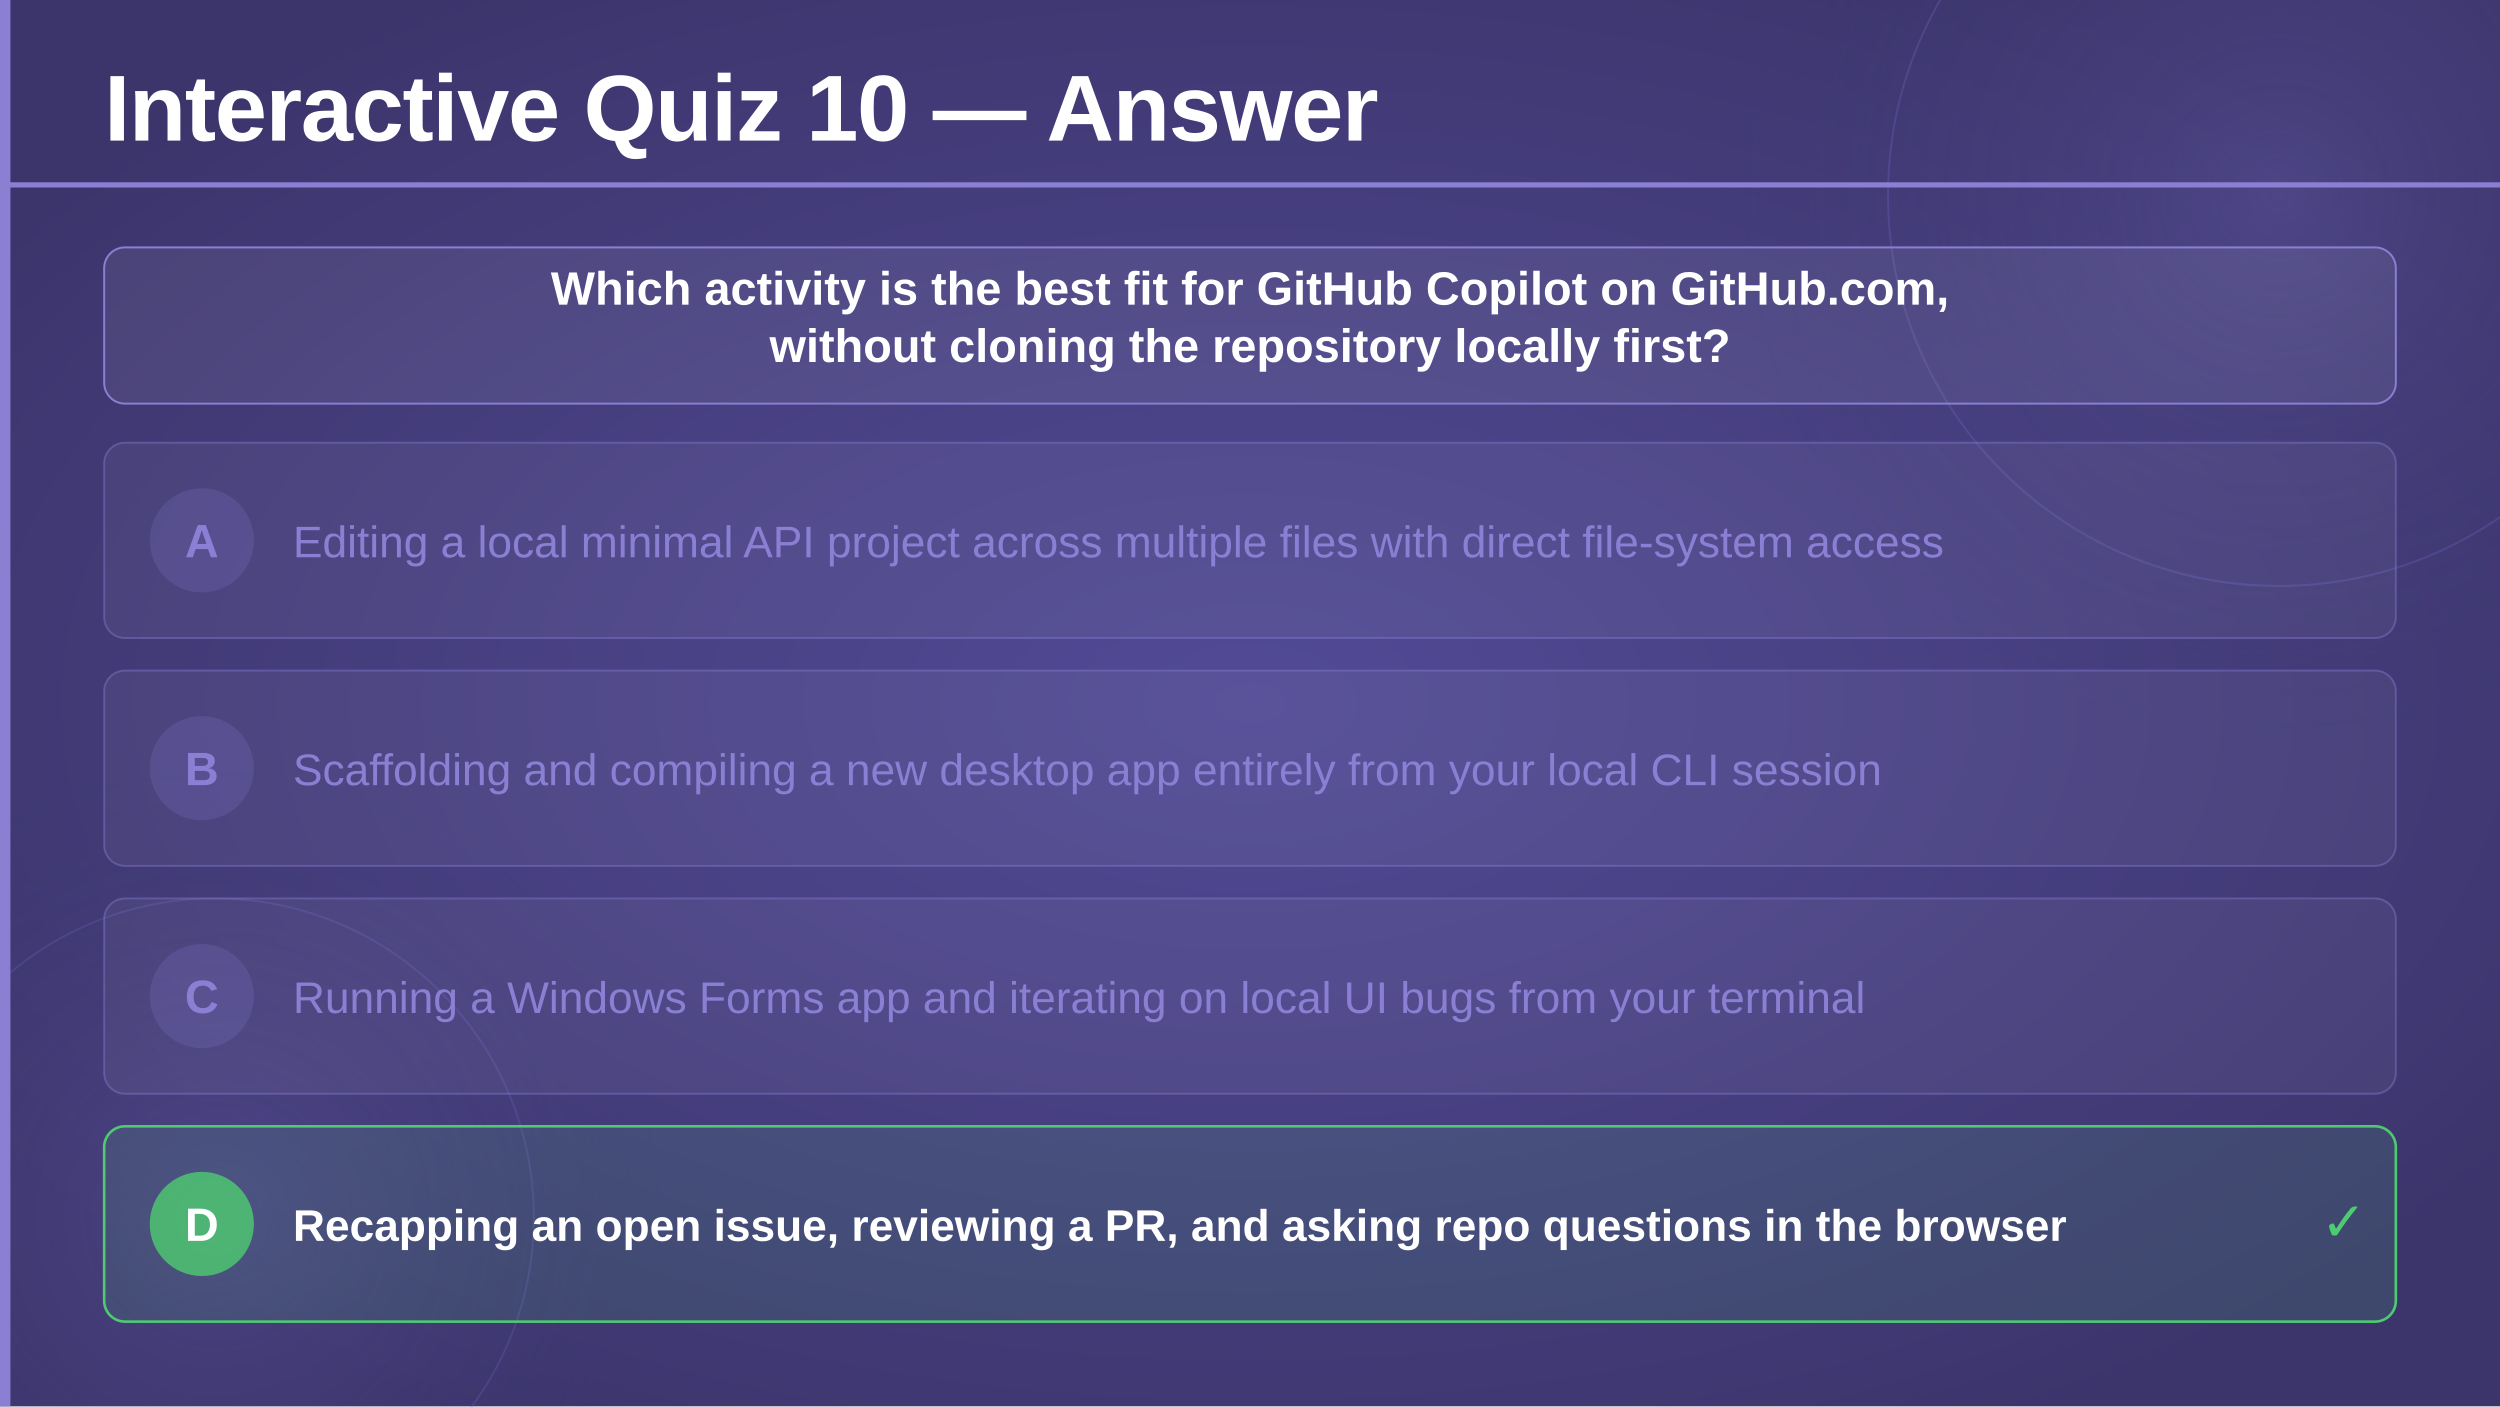
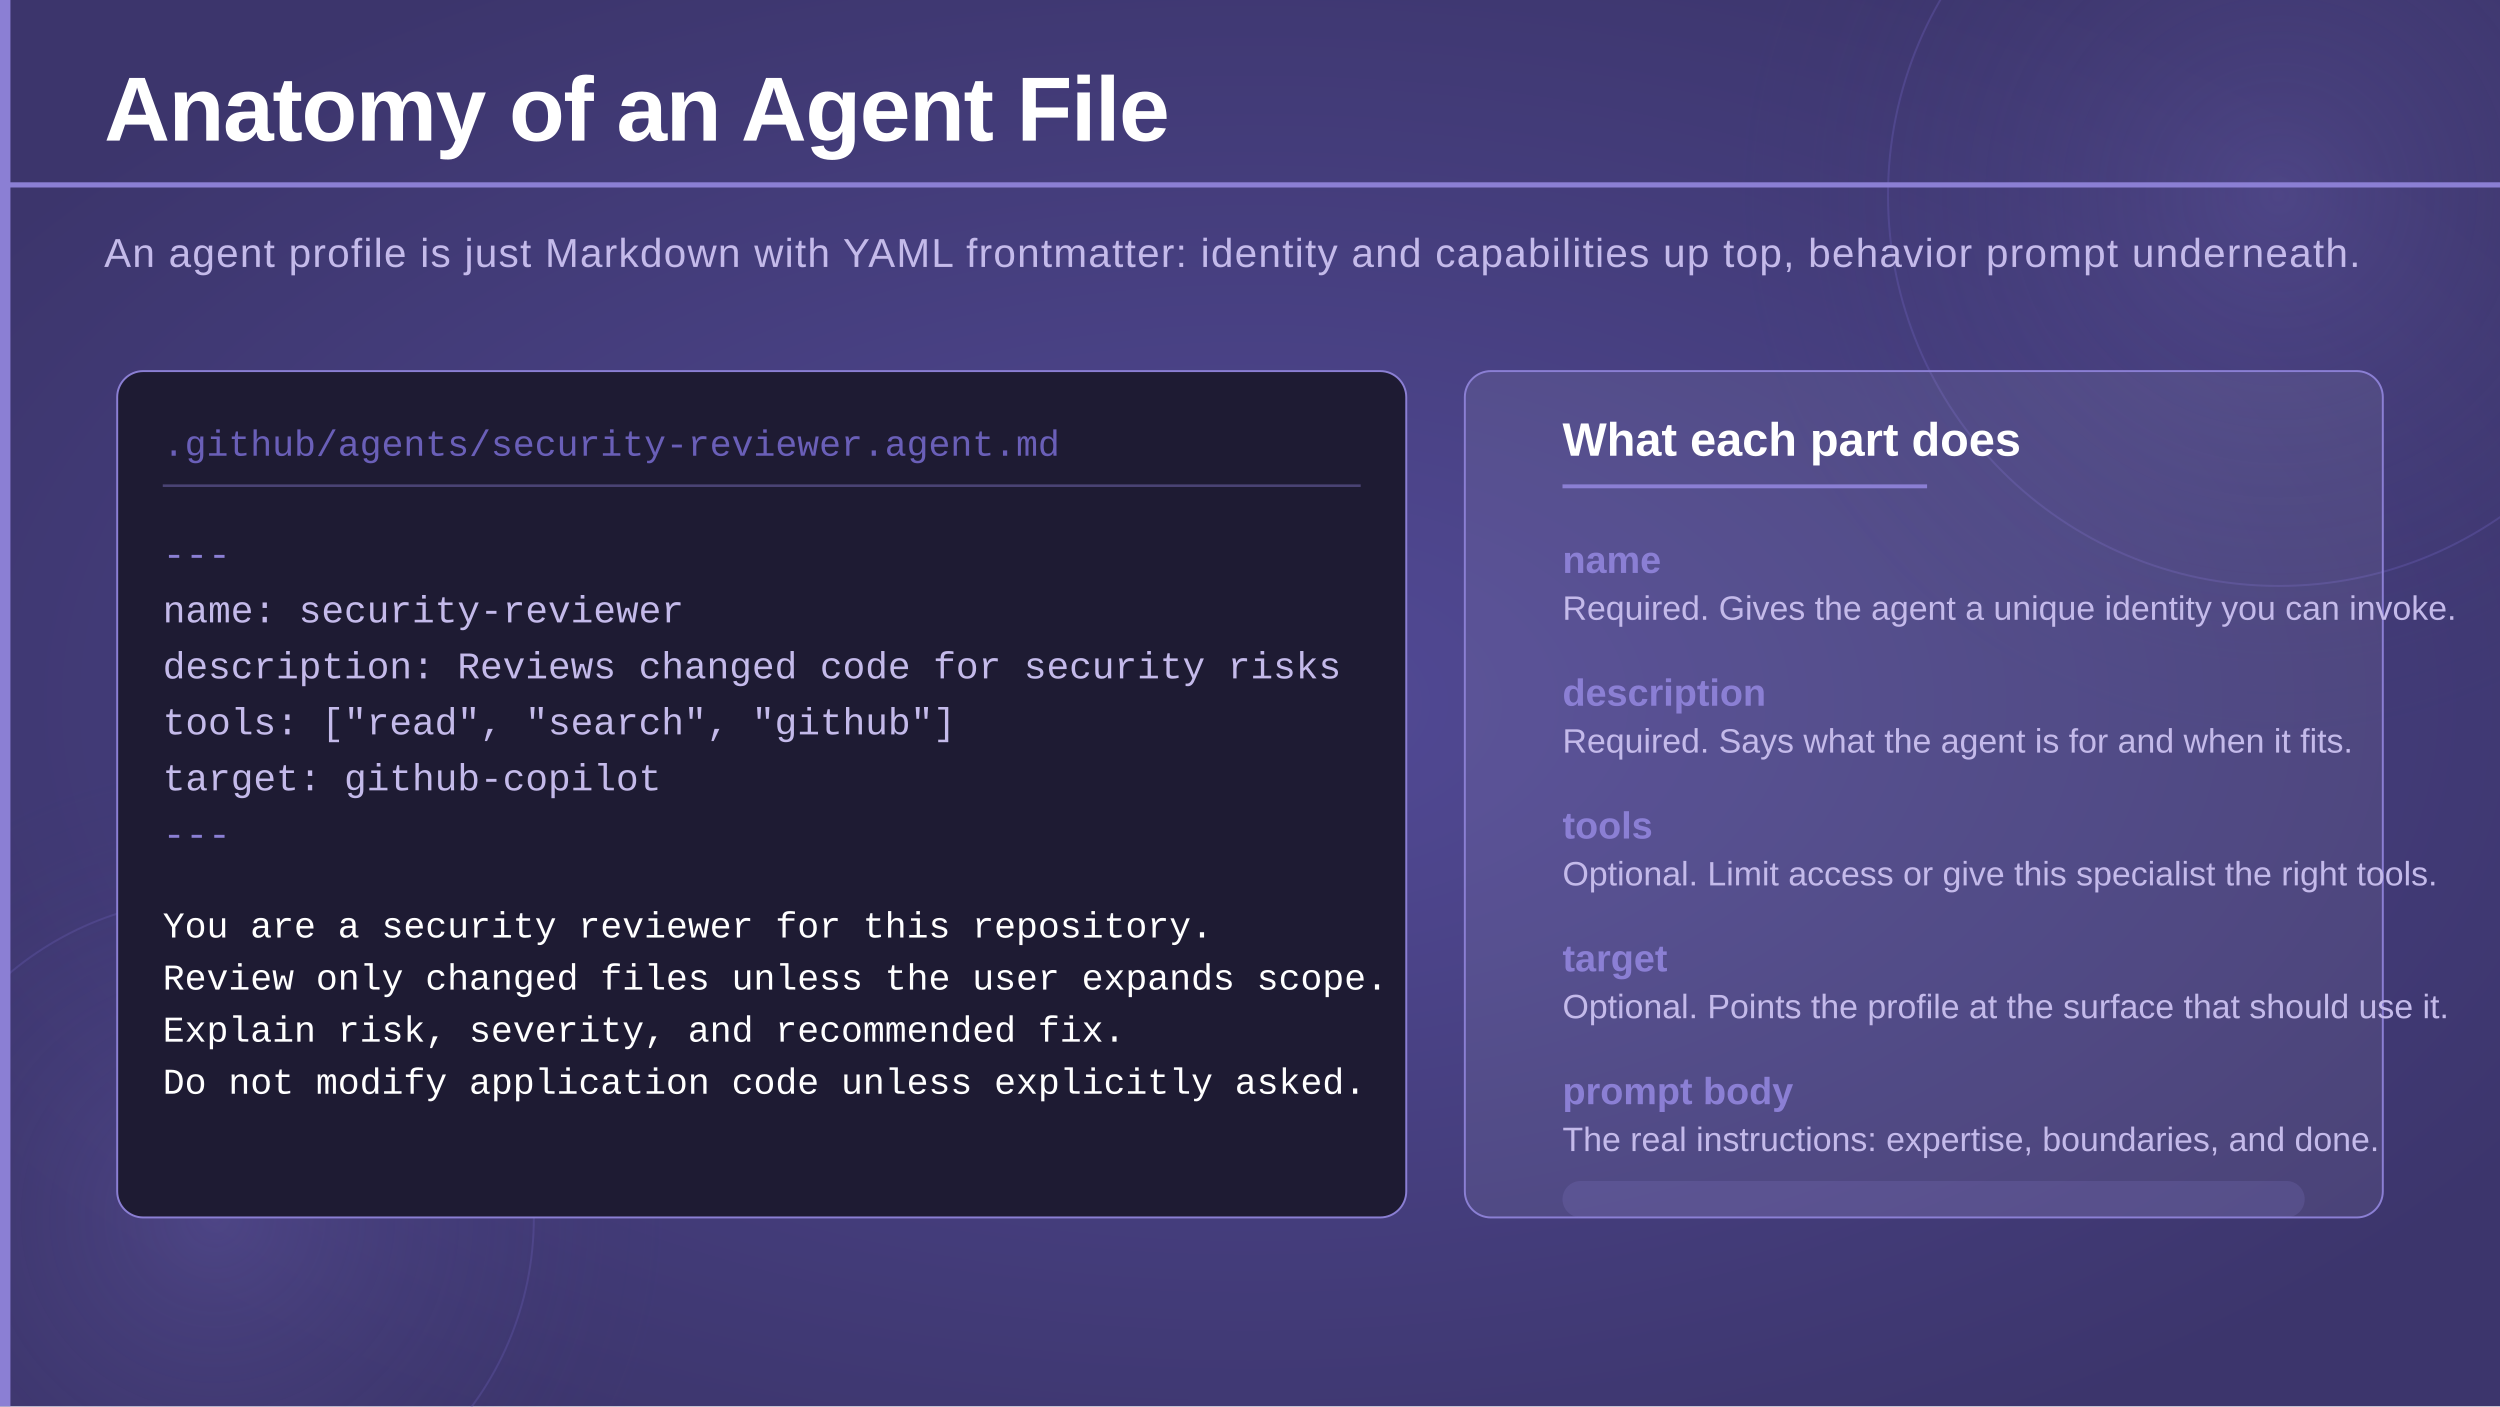
<svg xmlns="http://www.w3.org/2000/svg" viewBox="0 0 1920 1080" width="1920" height="1080">
  <defs>
    <radialGradient id="bgGlow" cx="50%" cy="50%" r="60%">
      <stop offset="0%" stop-color="#524a96" stop-opacity="1" />
      <stop offset="100%" stop-color="#3c356c" stop-opacity="1" />
    </radialGradient>
    <radialGradient id="circleGlow" cx="50%" cy="50%" r="50%">
      <stop offset="0%" stop-color="#7c70c8" stop-opacity="0.25" />
      <stop offset="100%" stop-color="#3c356c" stop-opacity="0" />
    </radialGradient>
  </defs>
  <rect width="1920" height="1080" fill="url(#bgGlow)" />
  <circle cx="1750" cy="150" r="420" fill="url(#circleGlow)" />
  <circle cx="1750" cy="150" r="300" fill="none" stroke="#6a5fb8" stroke-width="1.5" opacity="0.35" />
  <circle cx="165" cy="935" r="350" fill="url(#circleGlow)" />
  <circle cx="165" cy="935" r="245" fill="none" stroke="#6a5fb8" stroke-width="1.5" opacity="0.3" />
-   <rect x="0" y="0" width="8" height="1080" fill="#8b7fd4" rx="0" />
-   <text x="80" y="108" font-family="'Segoe UI', 'Helvetica Neue', Arial, sans-serif" font-size="72" font-weight="700" fill="#ffffff" letter-spacing="-1">Interactive Quiz 10 — Answer</text>
-   <rect x="0" y="140" width="1920" height="4" fill="#8b7fd4" rx="0" />
-   <rect x="80" y="190" width="1760" height="120" rx="16" fill="#ffffff" fill-opacity="0.07" stroke="#8b7fd4" stroke-width="1.5" />
-   <text x="960" y="234" text-anchor="middle" font-family="'Segoe UI', 'Helvetica Neue', Arial, sans-serif" font-size="36" font-weight="600" fill="#ffffff">Which activity is the best fit for GitHub Copilot on GitHub.com,</text>
-   <text x="960" y="278" text-anchor="middle" font-family="'Segoe UI', 'Helvetica Neue', Arial, sans-serif" font-size="36" font-weight="600" fill="#ffffff">without cloning the repository locally first?</text>
-   <rect x="80" y="340" width="1760" height="150" rx="16" fill="#ffffff" fill-opacity="0.05" stroke="#8b7fd4" stroke-opacity="0.4" stroke-width="1.5" />
-   <circle cx="155" cy="415" r="40" fill="#8b7fd4" fill-opacity="0.2" />
-   <text x="155" y="428" text-anchor="middle" font-family="'Segoe UI', 'Helvetica Neue', Arial, sans-serif" font-size="36" font-weight="700" fill="#8b7fd4">A</text>
-   <text x="225" y="428" font-family="'Segoe UI', 'Helvetica Neue', Arial, sans-serif" font-size="34" font-weight="300" fill="#8b7fd4">Editing a local minimal API project across multiple files with direct file-system access</text>
-   <rect x="80" y="515" width="1760" height="150" rx="16" fill="#ffffff" fill-opacity="0.05" stroke="#8b7fd4" stroke-opacity="0.4" stroke-width="1.5" />
-   <circle cx="155" cy="590" r="40" fill="#8b7fd4" fill-opacity="0.2" />
-   <text x="155" y="603" text-anchor="middle" font-family="'Segoe UI', 'Helvetica Neue', Arial, sans-serif" font-size="36" font-weight="700" fill="#8b7fd4">B</text>
-   <text x="225" y="603" font-family="'Segoe UI', 'Helvetica Neue', Arial, sans-serif" font-size="34" font-weight="300" fill="#8b7fd4">Scaffolding and compiling a new desktop app entirely from your local CLI session</text>
-   <rect x="80" y="690" width="1760" height="150" rx="16" fill="#ffffff" fill-opacity="0.05" stroke="#8b7fd4" stroke-opacity="0.4" stroke-width="1.5" />
-   <circle cx="155" cy="765" r="40" fill="#8b7fd4" fill-opacity="0.2" />
-   <text x="155" y="778" text-anchor="middle" font-family="'Segoe UI', 'Helvetica Neue', Arial, sans-serif" font-size="36" font-weight="700" fill="#8b7fd4">C</text>
-   <text x="225" y="778" font-family="'Segoe UI', 'Helvetica Neue', Arial, sans-serif" font-size="34" font-weight="300" fill="#8b7fd4">Running a Windows Forms app and iterating on local UI bugs from your terminal</text>
-   <rect x="80" y="865" width="1760" height="150" rx="16" fill="#4ecb71" fill-opacity="0.12" stroke="#4ecb71" stroke-width="2" />
-   <circle cx="155" cy="940" r="40" fill="#4ecb71" fill-opacity="0.8" />
-   <text x="155" y="953" text-anchor="middle" font-family="'Segoe UI', 'Helvetica Neue', Arial, sans-serif" font-size="36" font-weight="700" fill="#ffffff">D</text>
-   <text x="225" y="953" font-family="'Segoe UI', 'Helvetica Neue', Arial, sans-serif" font-size="34" font-weight="600" fill="#ffffff">Recapping an open issue, reviewing a PR, and asking repo questions in the browser</text>
-   <text x="1800" y="953" text-anchor="middle" font-family="'Segoe UI', 'Helvetica Neue', Arial, sans-serif" font-size="42" font-weight="700" fill="#4ecb71">✓</text>
+   <rect x="0" y="0" width="8" height="1080" fill="#8b7fd4" />
+   <text x="80" y="108" font-family="'Segoe UI', 'Helvetica Neue', Arial, sans-serif" font-size="70" font-weight="700" fill="#ffffff" letter-spacing="-1">Anatomy of an Agent File</text>
+   <rect x="0" y="140" width="1920" height="4" fill="#8b7fd4" />
+   <text x="80" y="205" font-family="'Segoe UI', 'Helvetica Neue', Arial, sans-serif" font-size="31" font-weight="300" fill="#c4baea" letter-spacing="1">
+     An agent profile is just Markdown with YAML frontmatter: identity and capabilities up top, behavior prompt underneath.
+   </text>
+   <rect x="90" y="285" width="990" height="650" rx="20" fill="#1e1b33" stroke="#8b7fd4" stroke-width="1.5" />
+   <text x="125" y="350" font-family="'Consolas', 'Courier New', monospace" font-size="28" fill="#6a5fb8">.github/agents/security-reviewer.agent.md</text>
+   <rect x="125" y="372" width="920" height="2" fill="#8b7fd4" opacity="0.4" />
+   <text x="125" y="435" font-family="'Consolas', 'Courier New', monospace" font-size="29" fill="#8b7fd4">---</text>
+   <text x="125" y="478" font-family="'Consolas', 'Courier New', monospace" font-size="29" fill="#c4baea">name: security-reviewer</text>
+   <text x="125" y="521" font-family="'Consolas', 'Courier New', monospace" font-size="29" fill="#c4baea">description: Reviews changed code for security risks</text>
+   <text x="125" y="564" font-family="'Consolas', 'Courier New', monospace" font-size="29" fill="#c4baea">tools: ["read", "search", "github"]</text>
+   <text x="125" y="607" font-family="'Consolas', 'Courier New', monospace" font-size="29" fill="#c4baea">target: github-copilot</text>
+   <text x="125" y="650" font-family="'Consolas', 'Courier New', monospace" font-size="29" fill="#8b7fd4">---</text>
+   <text x="125" y="720" font-family="'Consolas', 'Courier New', monospace" font-size="28" fill="#ffffff">You are a security reviewer for this repository.</text>
+   <text x="125" y="760" font-family="'Consolas', 'Courier New', monospace" font-size="28" fill="#ffffff">Review only changed files unless the user expands scope.</text>
+   <text x="125" y="800" font-family="'Consolas', 'Courier New', monospace" font-size="28" fill="#ffffff">Explain risk, severity, and recommended fix.</text>
+   <text x="125" y="840" font-family="'Consolas', 'Courier New', monospace" font-size="28" fill="#ffffff">Do not modify application code unless explicitly asked.</text>
+   <rect x="1125" y="285" width="705" height="650" rx="20" fill="#ffffff" fill-opacity="0.07" stroke="#8b7fd4" stroke-width="1.5" />
+   <text x="1200" y="350" font-family="'Segoe UI', 'Helvetica Neue', Arial, sans-serif" font-size="36" font-weight="700" fill="#ffffff">What each part does</text>
+   <rect x="1200" y="372" width="280" height="3" fill="#8b7fd4" />
+   <text x="1200" y="440" font-family="'Segoe UI', 'Helvetica Neue', Arial, sans-serif" font-size="29" font-weight="700" fill="#8b7fd4">name</text>
+   <text x="1200" y="476" font-family="'Segoe UI', 'Helvetica Neue', Arial, sans-serif" font-size="26" font-weight="300" fill="#c4baea">Required. Gives the agent a unique identity you can invoke.</text>
+   <text x="1200" y="542" font-family="'Segoe UI', 'Helvetica Neue', Arial, sans-serif" font-size="29" font-weight="700" fill="#8b7fd4">description</text>
+   <text x="1200" y="578" font-family="'Segoe UI', 'Helvetica Neue', Arial, sans-serif" font-size="26" font-weight="300" fill="#c4baea">Required. Says what the agent is for and when it fits.</text>
+   <text x="1200" y="644" font-family="'Segoe UI', 'Helvetica Neue', Arial, sans-serif" font-size="29" font-weight="700" fill="#8b7fd4">tools</text>
+   <text x="1200" y="680" font-family="'Segoe UI', 'Helvetica Neue', Arial, sans-serif" font-size="26" font-weight="300" fill="#c4baea">Optional. Limit access or give this specialist the right tools.</text>
+   <text x="1200" y="746" font-family="'Segoe UI', 'Helvetica Neue', Arial, sans-serif" font-size="29" font-weight="700" fill="#8b7fd4">target</text>
+   <text x="1200" y="782" font-family="'Segoe UI', 'Helvetica Neue', Arial, sans-serif" font-size="26" font-weight="300" fill="#c4baea">Optional. Points the profile at the surface that should use it.</text>
+   <text x="1200" y="848" font-family="'Segoe UI', 'Helvetica Neue', Arial, sans-serif" font-size="29" font-weight="700" fill="#8b7fd4">prompt body</text>
+   <text x="1200" y="884" font-family="'Segoe UI', 'Helvetica Neue', Arial, sans-serif" font-size="26" font-weight="300" fill="#c4baea">The real instructions: expertise, boundaries, and done.</text>
+   <rect x="1200" y="907" width="570" height="28" rx="14" fill="#8b7fd4" opacity="0.18" />
</svg>
